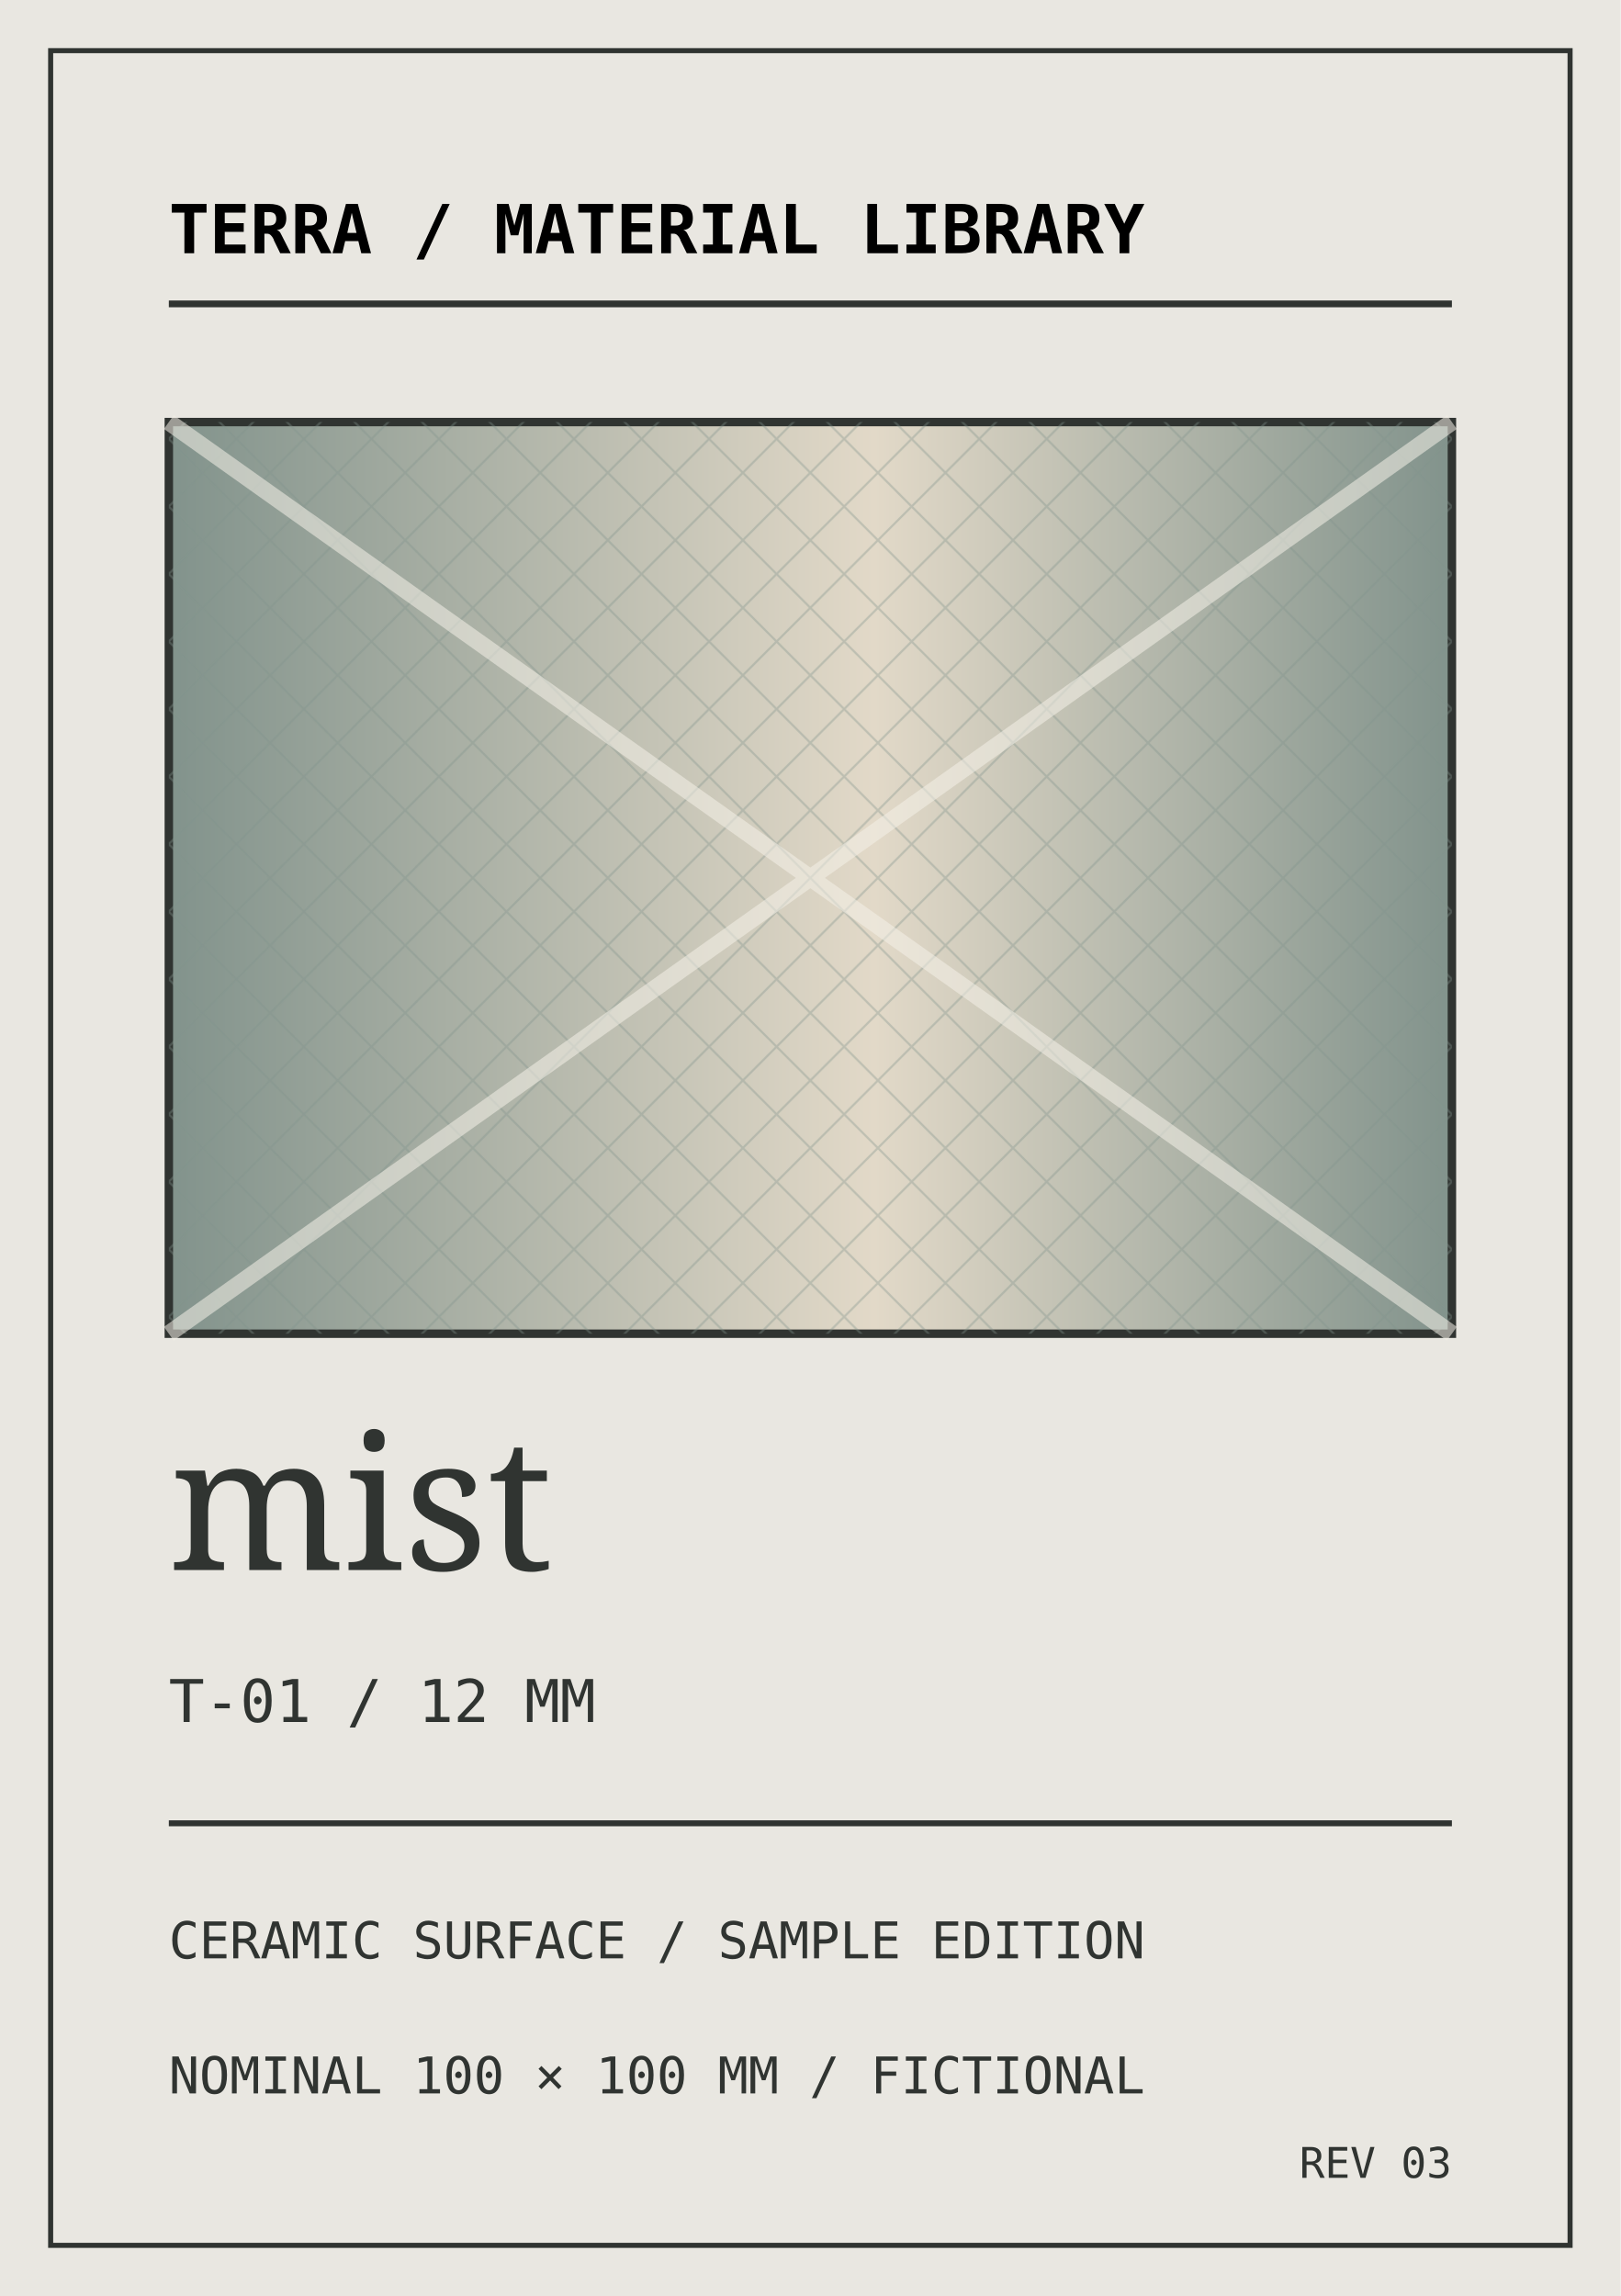
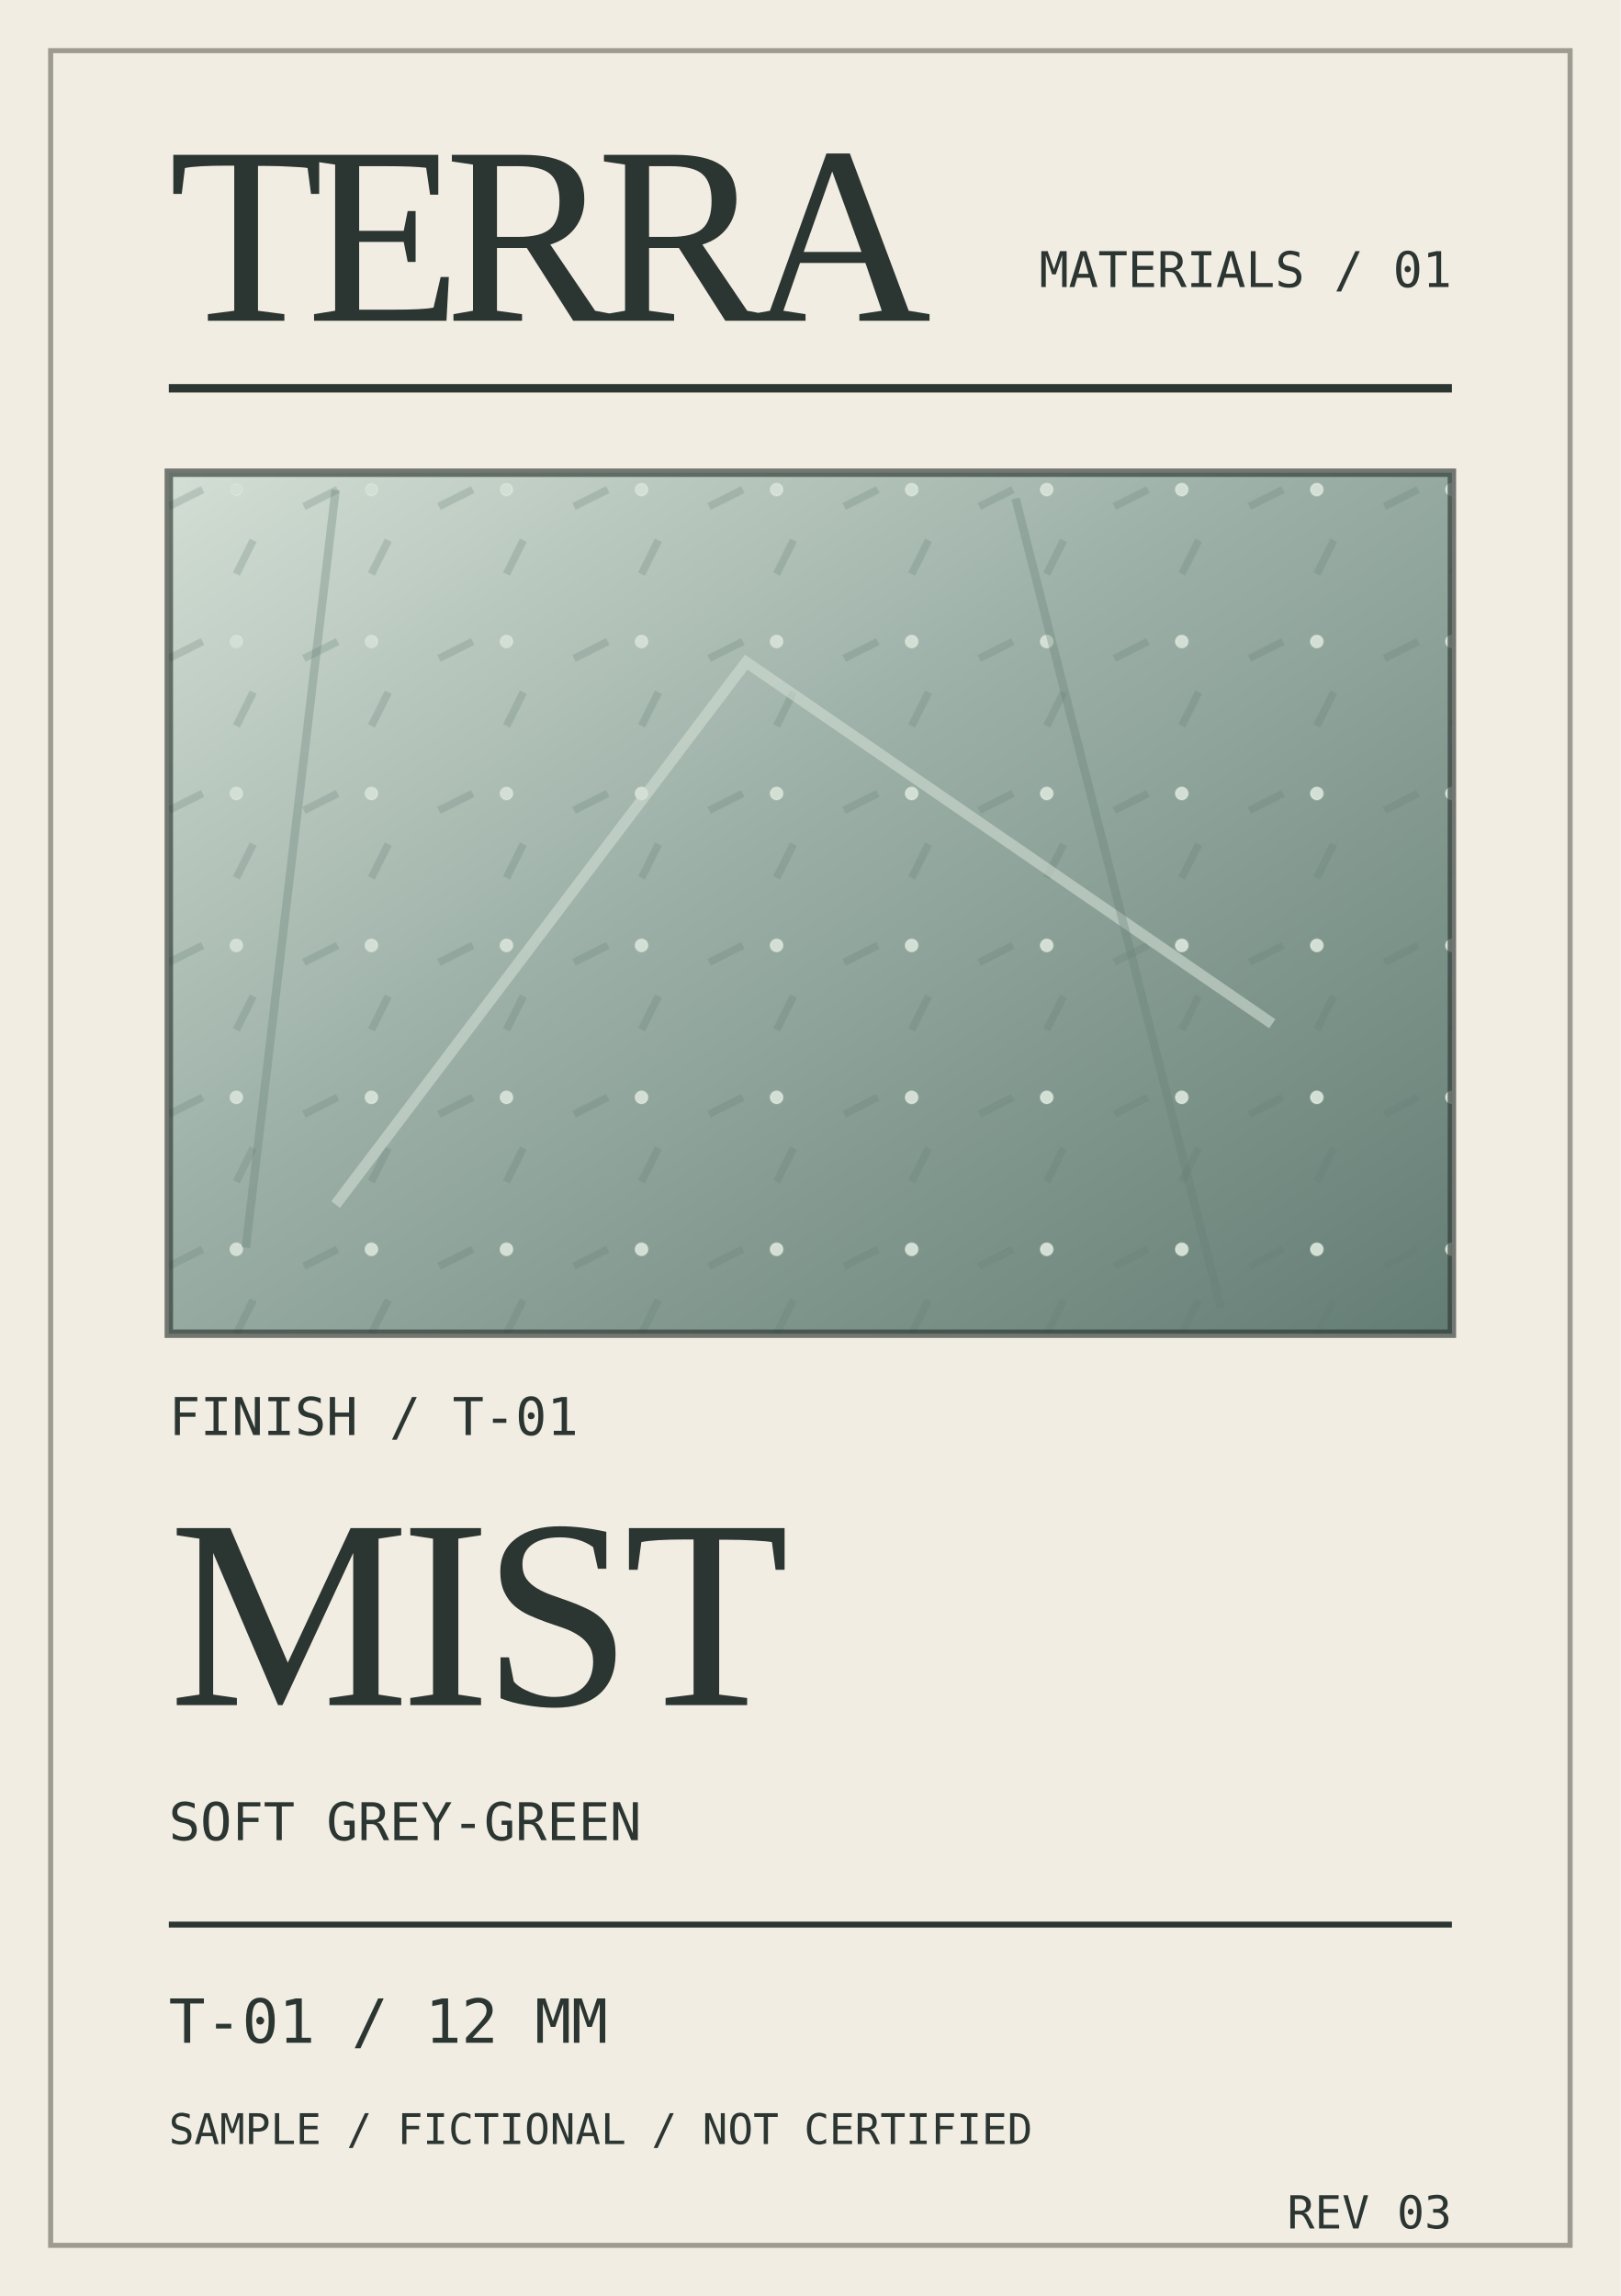
<svg xmlns="http://www.w3.org/2000/svg" width="96mm" height="136mm" viewBox="0 0 96 136" role="img">
+   <rect x="0" y="0" width="96" height="136" fill="#F2EDE3" />
+   <path d="M3 3H93V133H3Z" fill="none" stroke="#9E9B92" stroke-width=".3" />
+   <text x="10" y="19" fill="#2B3531" font-family="Georgia,'Times New Roman',serif" font-size="15" letter-spacing="-1">TERRA</text>
+   <text x="86" y="17" fill="#2B3531" font-family="Consolas,monospace" font-size="2.9" text-anchor="end">MATERIALS / 01</text>
+   <path d="M10 23H86" stroke="#2B3531" stroke-width=".5" />
  <defs>
-     <pattern id="tile" width="4" height="4" patternUnits="userSpaceOnUse">
-       <path d="M0 0L4 4M4 0L0 4" stroke="#82938C" stroke-width=".13" opacity=".35" />
+     <linearGradient id="mist-3-surface" x1="0" y1="0" x2="1" y2="1">
+       <stop stop-color="#D3DED4" />
+       <stop offset=".45" stop-color="#9AAEA5" />
+       <stop offset="1" stop-color="#647D74" />
+     </linearGradient>
+     <pattern id="mist-3-aggregate" width="8" height="9" patternUnits="userSpaceOnUse">
+       <path d="M2 3l2 -1M6 7l1 -2" stroke="#647D74" opacity=".25" stroke-width=".45" />
+       <circle cx="6" cy="2" r=".4" fill="#D3DED4" />
    </pattern>
-     <linearGradient id="ceramic" x1="0" x2="1">
-       <stop stop-color="#82938C" />
-       <stop offset=".55" stop-color="#E2D9C8" />
-       <stop offset="1" stop-color="#82938C" />
-     </linearGradient>
+     <filter id="mist-3-grain">
+       <feTurbulence type="fractalNoise" baseFrequency=".08" numOctaves="3" seed="19" stitchTiles="stitch" result="noise" />
+       <feComposite operator="in" in="noise" in2="SourceGraphic" result="texture" />
+       <feBlend in="SourceGraphic" in2="texture" mode="multiply" />
+     </filter>
  </defs>
-   <rect width="96" height="136" fill="#E9E7E1" />
-   <rect x="3" y="3" width="90" height="130" fill="none" stroke="#303431" stroke-width=".3" />
-   <text x="10" y="15" font-family="monospace" font-size="4" font-weight="700">TERRA / MATERIAL LIBRARY</text>
-   <path d="M10 18H86" stroke="#303431" stroke-width=".4" />
-   <rect x="10" y="25" width="76" height="54" fill="url(#ceramic)" stroke="#303431" stroke-width=".5" />
-   <rect x="10" y="25" width="76" height="54" fill="url(#tile)" />
-   <path d="M10 25L86 79M10 79L86 25" stroke="#F4F0E7" stroke-width="1" opacity=".55" />
-   <text x="10" y="93" font-family="Georgia,serif" font-size="11" fill="#303431">mist</text>
-   <text x="10" y="102" font-family="monospace" font-size="3.5" fill="#303431">T-01 / 12 MM</text>
-   <path d="M10 108H86" stroke="#303431" stroke-width=".35" />
-   <text x="10" y="116" font-family="monospace" font-size="3" fill="#303431">CERAMIC SURFACE / SAMPLE EDITION</text>
-   <text x="10" y="124" font-family="monospace" font-size="3" fill="#303431">NOMINAL 100 × 100 MM / FICTIONAL</text>
-   <text x="86" y="129" text-anchor="end" font-family="monospace" font-size="2.5" fill="#303431">REV 03</text>
+   <rect x="10" y="28" width="76" height="51" fill="url(#mist-3-surface)" />
+   <rect x="10" y="28" width="76" height="51" fill="url(#mist-3-aggregate)" />
+   <path d="M19.88 71.35L44.2 39.22L75.36 60.64" fill="none" stroke="#D3DED4" stroke-width=".65" opacity=".58" />
+   <path d="M19.88 29.02L14.56 73.9M60.16 29.53L72.32 77.47" stroke="#647D74" stroke-width=".5" opacity=".32" />
+   <rect x="10" y="28" width="76" height="51" fill="none" stroke="#2B3531" stroke-width=".5" opacity=".64" />
+   <text x="10" y="85" fill="#2B3531" font-family="Consolas,monospace" font-size="3.1">FINISH / T-01</text>
+   <text x="10" y="101" fill="#2B3531" font-family="Georgia,'Times New Roman',serif" font-size="16" letter-spacing="-.5">MIST</text>
+   <text x="10" y="109" fill="#2B3531" font-family="Consolas,monospace" font-size="3.1">SOFT GREY-GREEN</text>
+   <path d="M10 114H86" stroke="#2B3531" stroke-width=".35" />
+   <text x="10" y="121" fill="#2B3531" font-family="Consolas,monospace" font-size="3.6">T-01 / 12 MM</text>
+   <text x="10" y="127" fill="#2B3531" font-family="Consolas,monospace" font-size="2.5">SAMPLE / FICTIONAL / NOT CERTIFIED</text>
+   <text x="86" y="132" fill="#2B3531" font-family="Consolas,monospace" font-size="2.7" text-anchor="end">REV 03</text>
</svg>
